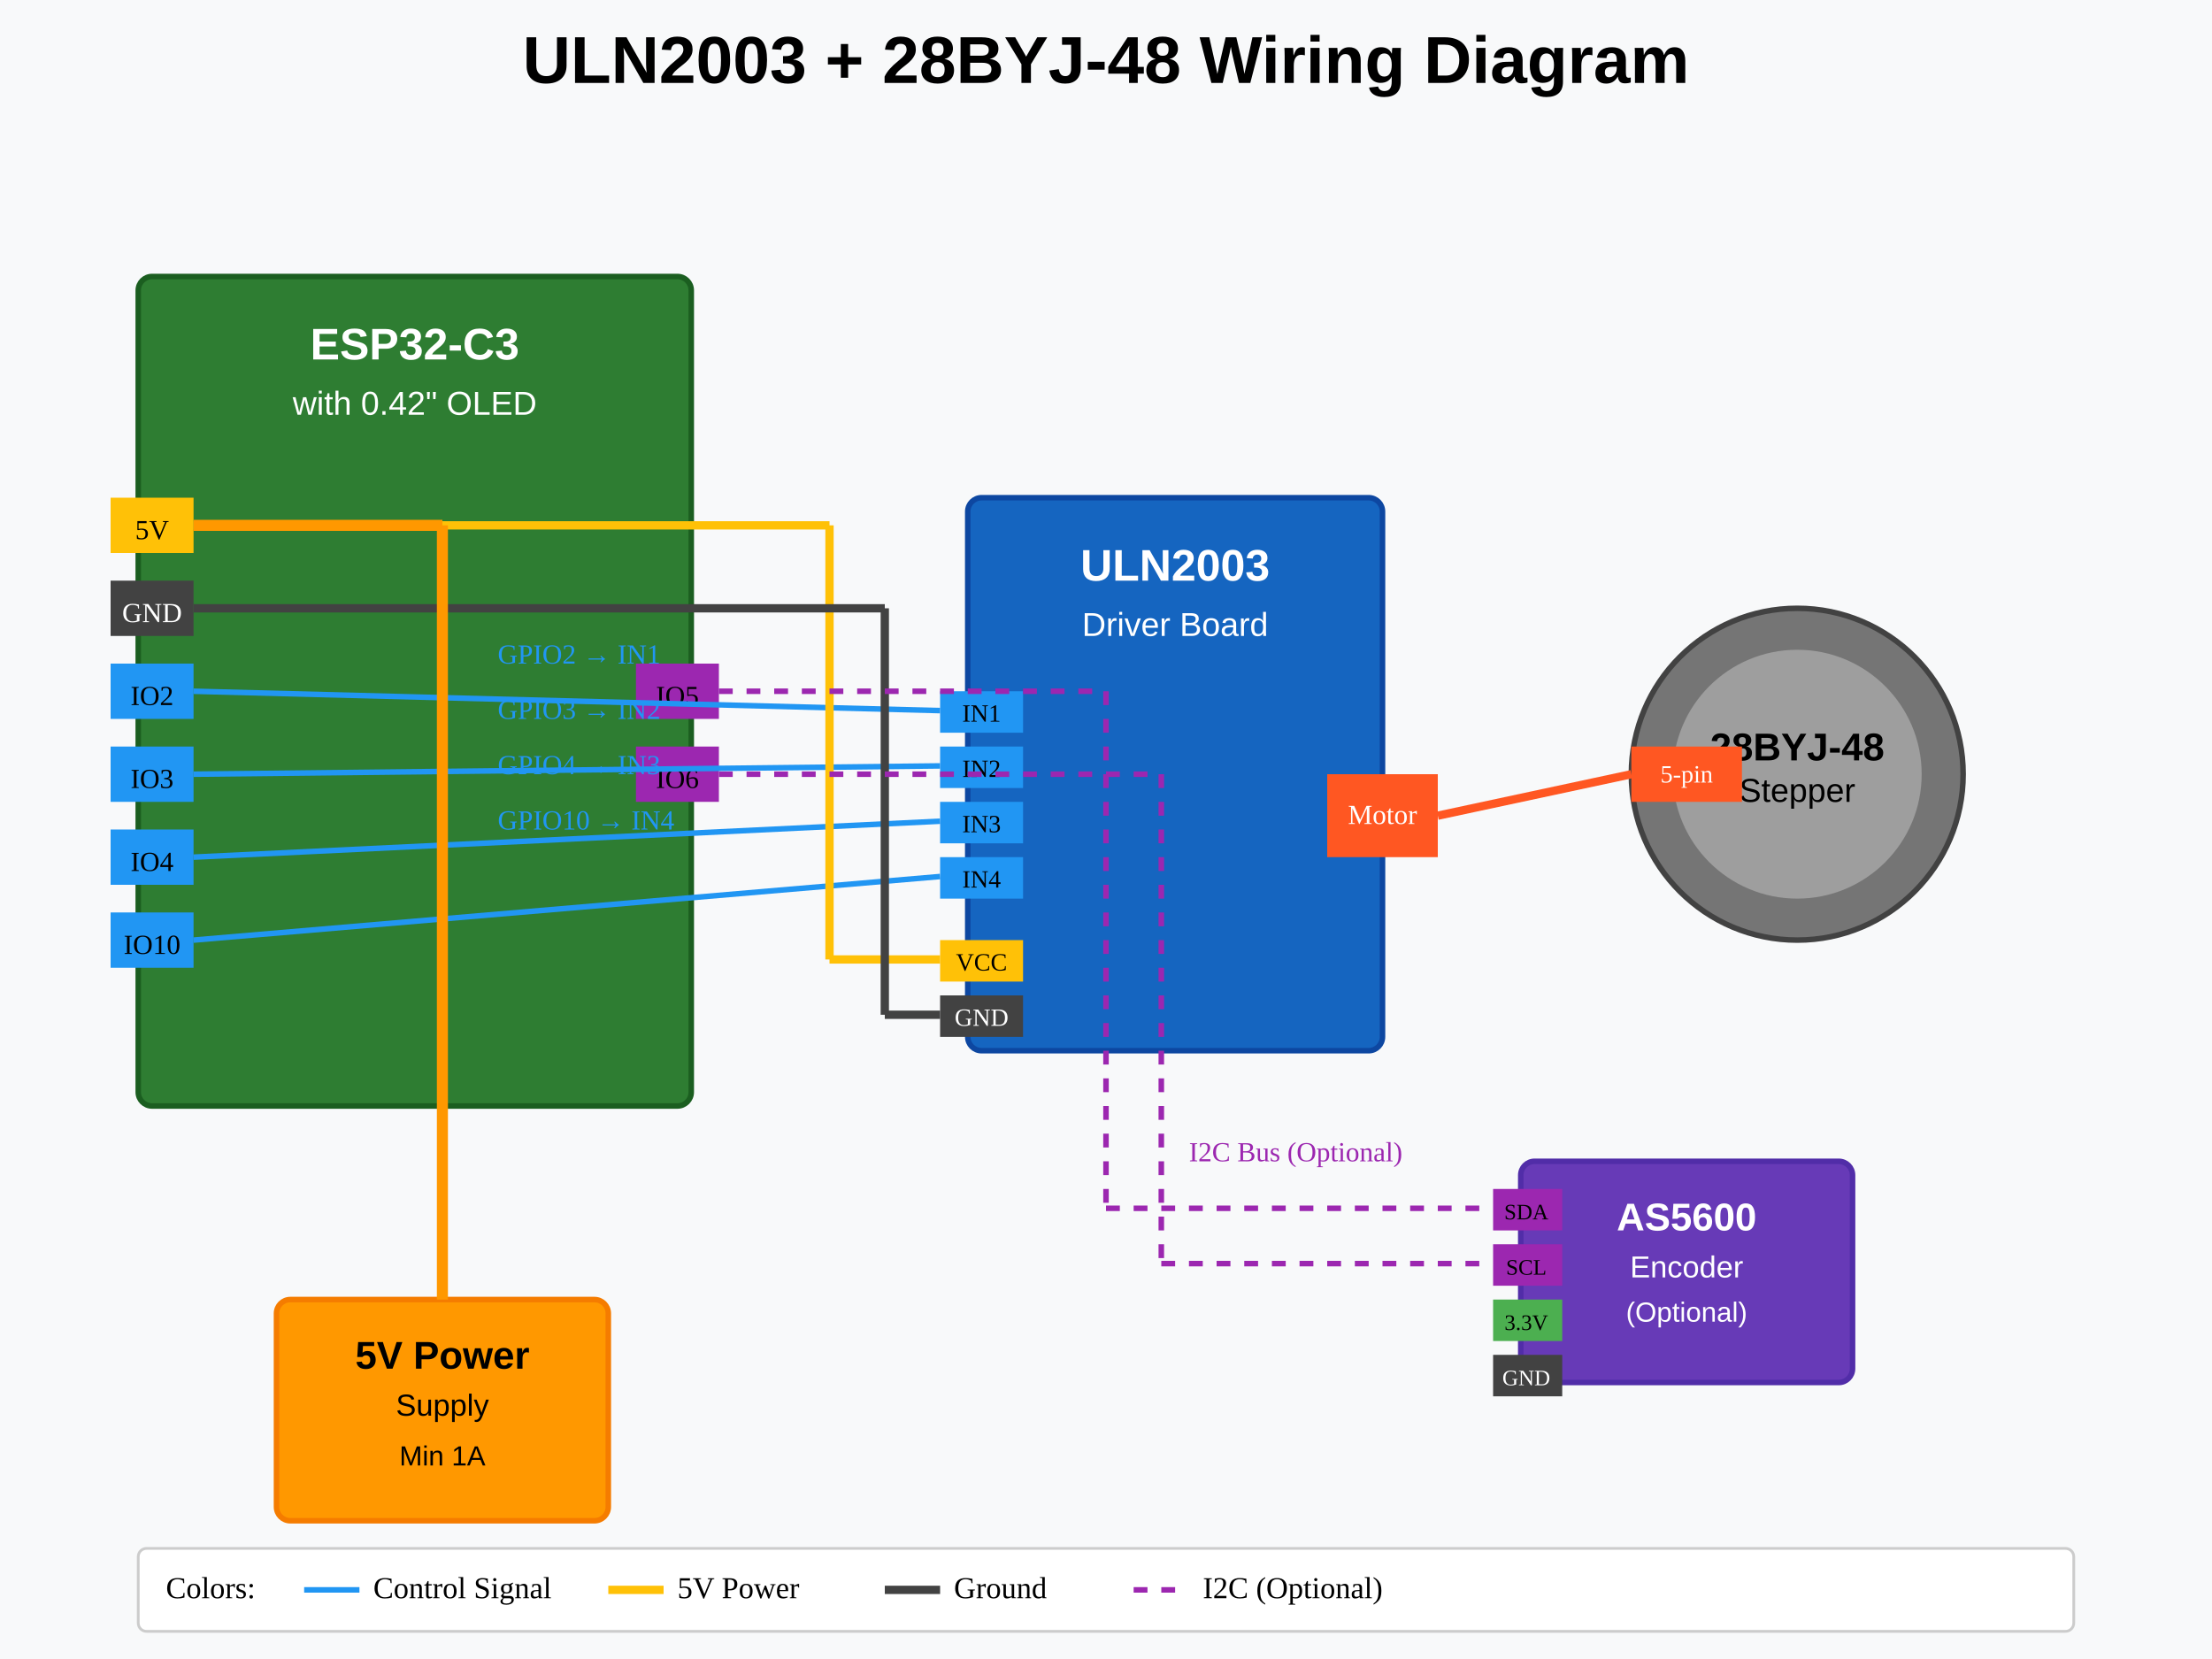
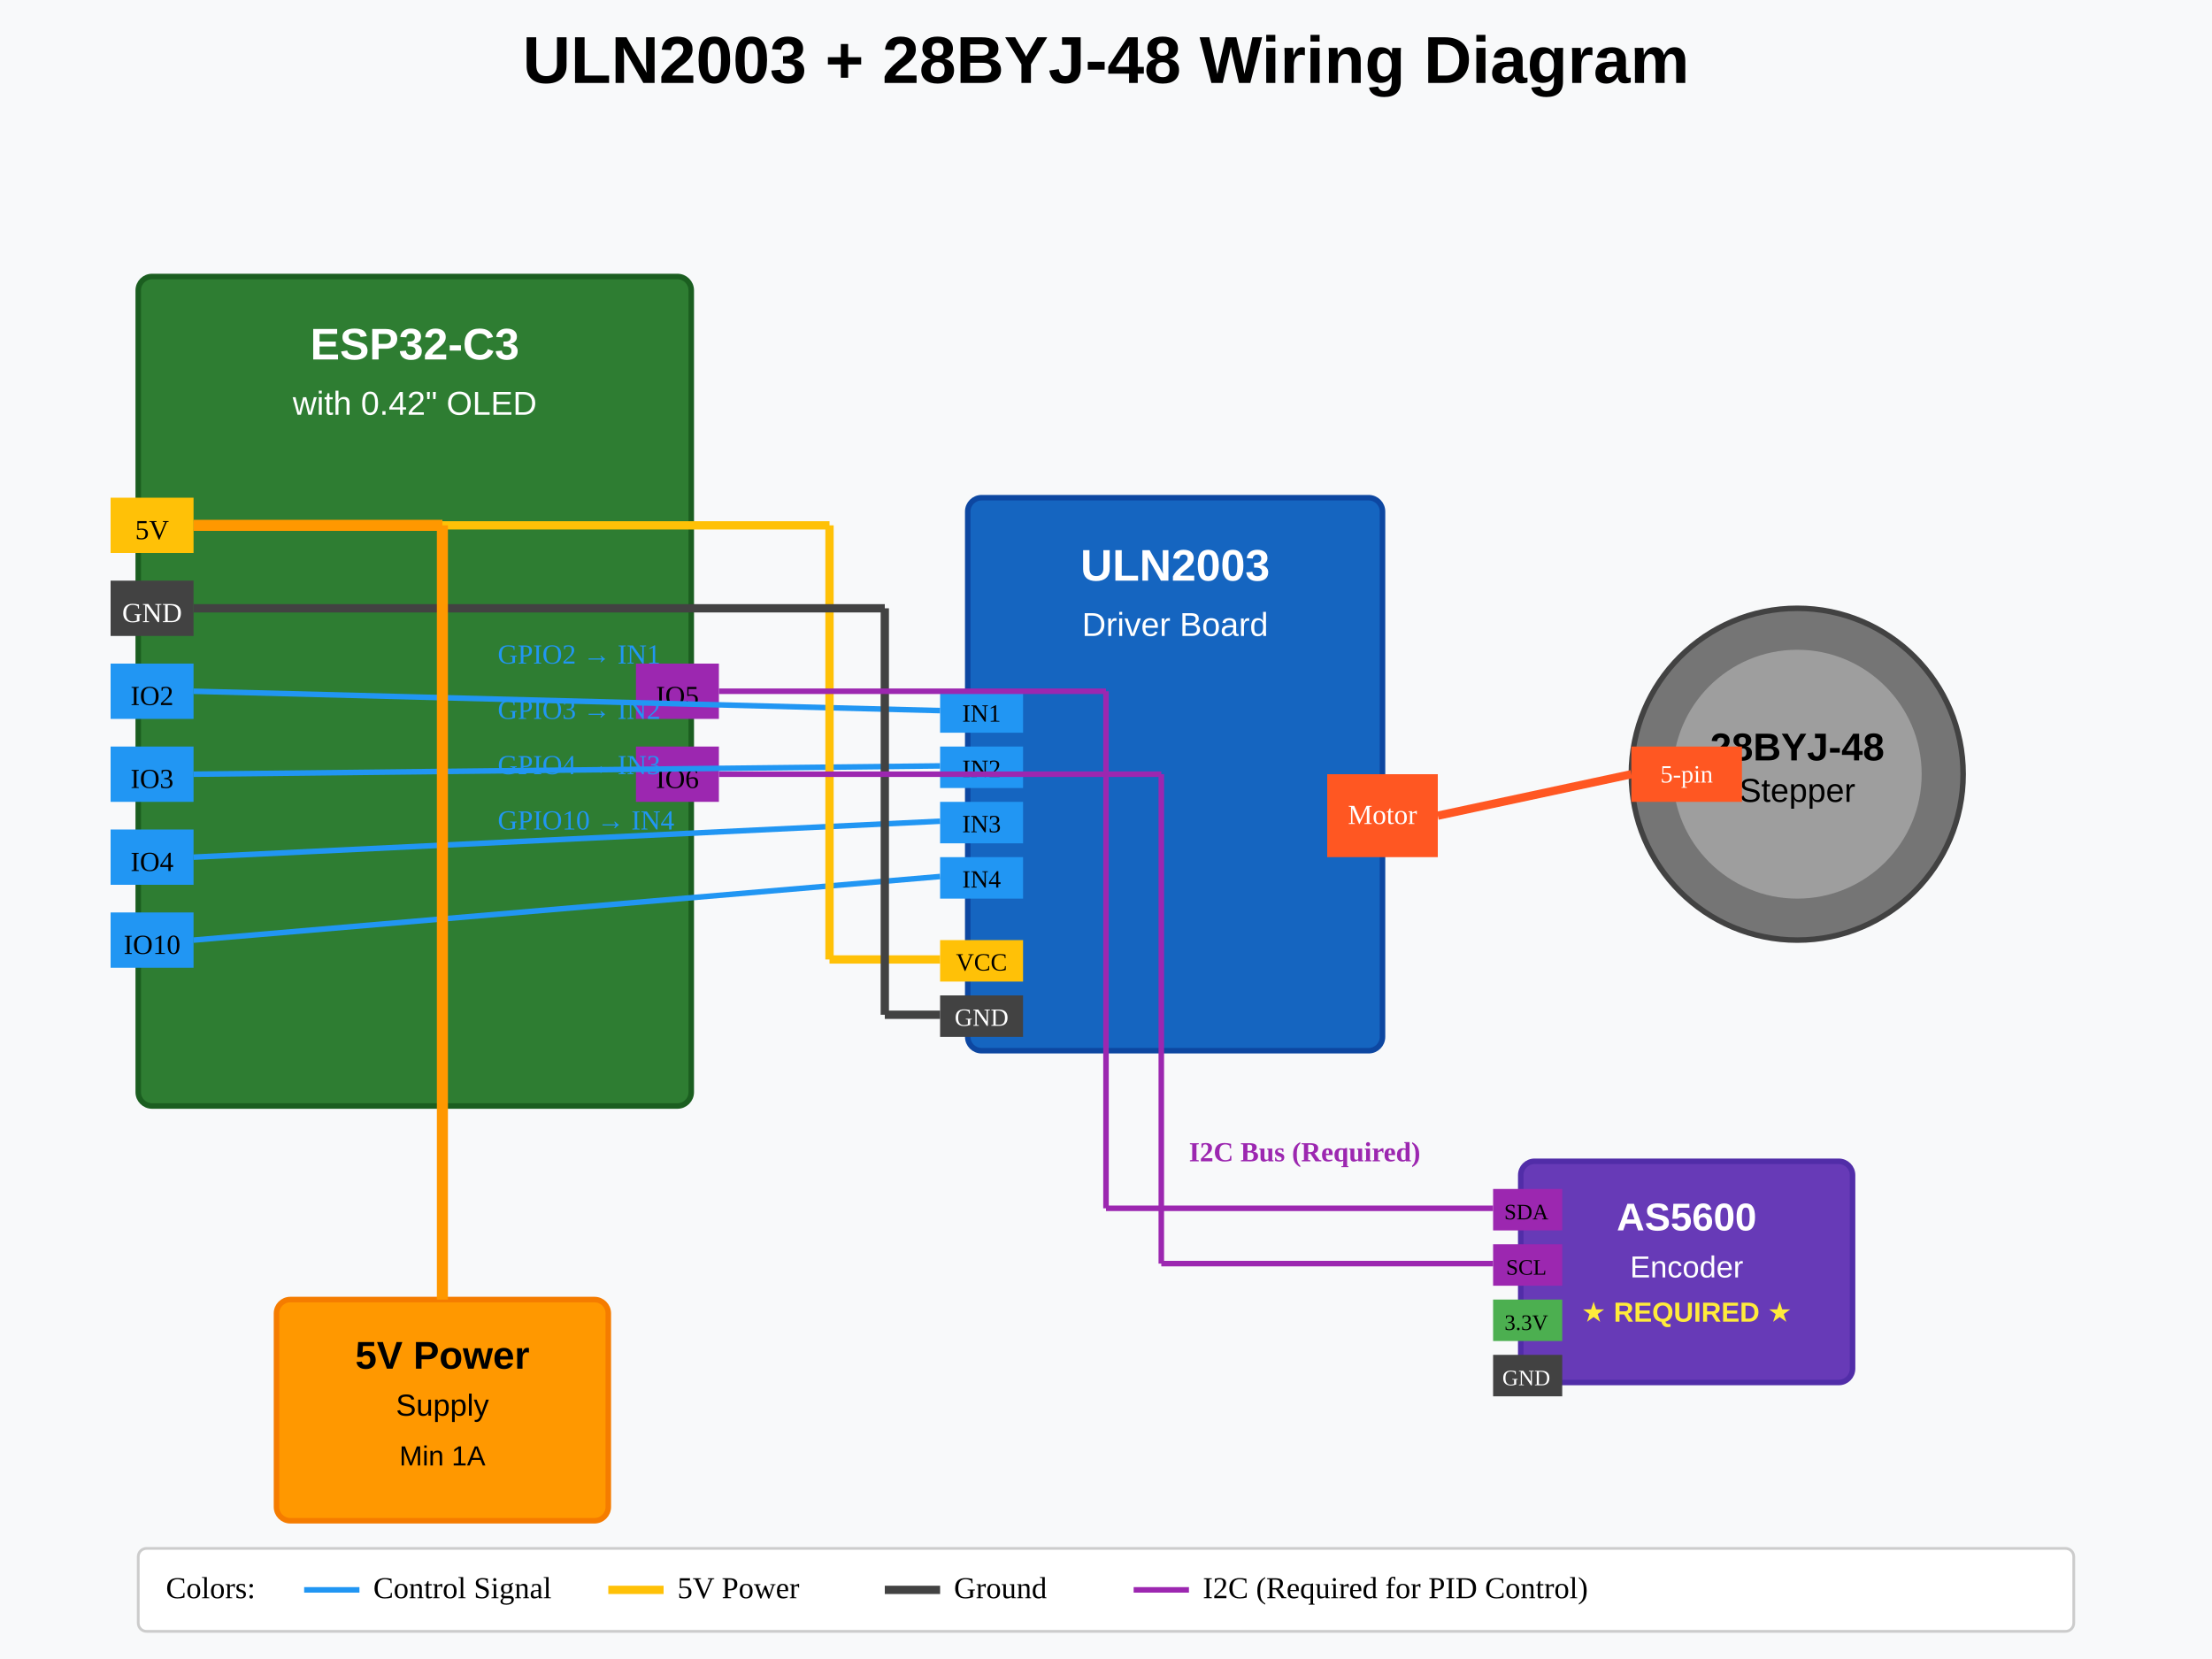
<svg xmlns="http://www.w3.org/2000/svg" width="800" height="600">
  <rect width="800" height="600" fill="#f8f9fa" />
  <text x="400" y="30" font-family="Arial, sans-serif" font-size="24" font-weight="bold" text-anchor="middle">
    ULN2003 + 28BYJ-48 Wiring Diagram
  </text>
  <g id="esp32c3">
    <rect x="50" y="100" width="200" height="300" fill="#2e7d32" stroke="#1b5e20" stroke-width="2" rx="5" />
    <text x="150" y="130" font-family="Arial" font-size="16" font-weight="bold" fill="white" text-anchor="middle">ESP32-C3</text>
    <text x="150" y="150" font-family="Arial" font-size="12" fill="white" text-anchor="middle">with 0.42" OLED</text>
    <rect x="40" y="180" width="30" height="20" fill="#ffc107" />
    <text x="55" y="195" font-size="10" text-anchor="middle">5V</text>
    <rect x="40" y="210" width="30" height="20" fill="#424242" />
    <text x="55" y="225" font-size="10" fill="white" text-anchor="middle">GND</text>
    <rect x="40" y="240" width="30" height="20" fill="#2196f3" />
    <text x="55" y="255" font-size="10" text-anchor="middle">IO2</text>
    <rect x="40" y="270" width="30" height="20" fill="#2196f3" />
    <text x="55" y="285" font-size="10" text-anchor="middle">IO3</text>
    <rect x="40" y="300" width="30" height="20" fill="#2196f3" />
    <text x="55" y="315" font-size="10" text-anchor="middle">IO4</text>
    <rect x="40" y="330" width="30" height="20" fill="#2196f3" />
    <text x="55" y="345" font-size="10" text-anchor="middle">IO10</text>
    <rect x="230" y="240" width="30" height="20" fill="#9c27b0" />
    <text x="245" y="255" font-size="10" text-anchor="middle">IO5</text>
    <rect x="230" y="270" width="30" height="20" fill="#9c27b0" />
    <text x="245" y="285" font-size="10" text-anchor="middle">IO6</text>
  </g>
  <g id="uln2003">
    <rect x="350" y="180" width="150" height="200" fill="#1565c0" stroke="#0d47a1" stroke-width="2" rx="5" />
    <text x="425" y="210" font-family="Arial" font-size="16" font-weight="bold" fill="white" text-anchor="middle">ULN2003</text>
    <text x="425" y="230" font-family="Arial" font-size="12" fill="white" text-anchor="middle">Driver Board</text>
    <rect x="340" y="250" width="30" height="15" fill="#2196f3" />
    <text x="355" y="261" font-size="9" text-anchor="middle">IN1</text>
    <rect x="340" y="270" width="30" height="15" fill="#2196f3" />
    <text x="355" y="281" font-size="9" text-anchor="middle">IN2</text>
    <rect x="340" y="290" width="30" height="15" fill="#2196f3" />
    <text x="355" y="301" font-size="9" text-anchor="middle">IN3</text>
    <rect x="340" y="310" width="30" height="15" fill="#2196f3" />
    <text x="355" y="321" font-size="9" text-anchor="middle">IN4</text>
    <rect x="340" y="340" width="30" height="15" fill="#ffc107" />
    <text x="355" y="351" font-size="9" text-anchor="middle">VCC</text>
    <rect x="340" y="360" width="30" height="15" fill="#424242" />
    <text x="355" y="371" font-size="9" fill="white" text-anchor="middle">GND</text>
    <rect x="480" y="280" width="40" height="30" fill="#ff5722" />
    <text x="500" y="298" font-size="10" fill="white" text-anchor="middle">Motor</text>
  </g>
  <g id="motor">
    <circle cx="650" cy="280" r="60" fill="#757575" stroke="#424242" stroke-width="2" />
    <circle cx="650" cy="280" r="45" fill="#9e9e9e" />
    <text x="650" y="275" font-family="Arial" font-size="14" font-weight="bold" text-anchor="middle">28BYJ-48</text>
    <text x="650" y="290" font-family="Arial" font-size="12" text-anchor="middle">Stepper</text>
    <rect x="590" y="270" width="40" height="20" fill="#ff5722" />
    <text x="610" y="283" font-size="9" fill="white" text-anchor="middle">5-pin</text>
  </g>
  <g id="as5600">
    <rect x="550" y="420" width="120" height="80" fill="#673ab7" stroke="#512da8" stroke-width="2" rx="5" />
    <text x="610" y="445" font-family="Arial" font-size="14" font-weight="bold" fill="white" text-anchor="middle">AS5600</text>
    <text x="610" y="462" font-family="Arial" font-size="11" fill="white" text-anchor="middle">Encoder</text>
-     <text x="610" y="478" font-family="Arial" font-size="10" fill="white" text-anchor="middle">(Optional)</text>
+     <text x="610" y="478" font-family="Arial" font-size="10" font-weight="bold" fill="#ffeb3b" text-anchor="middle">★ REQUIRED ★</text>
    <rect x="540" y="430" width="25" height="15" fill="#9c27b0" />
    <text x="552" y="441" font-size="8" text-anchor="middle">SDA</text>
    <rect x="540" y="450" width="25" height="15" fill="#9c27b0" />
    <text x="552" y="461" font-size="8" text-anchor="middle">SCL</text>
    <rect x="540" y="470" width="25" height="15" fill="#4caf50" />
    <text x="552" y="481" font-size="8" text-anchor="middle">3.3V</text>
    <rect x="540" y="490" width="25" height="15" fill="#424242" />
    <text x="552" y="501" font-size="8" fill="white" text-anchor="middle">GND</text>
  </g>
  <g id="power">
    <rect x="100" y="470" width="120" height="80" fill="#ff9800" stroke="#f57c00" stroke-width="2" rx="5" />
    <text x="160" y="495" font-family="Arial" font-size="14" font-weight="bold" text-anchor="middle">5V Power</text>
    <text x="160" y="512" font-family="Arial" font-size="11" text-anchor="middle">Supply</text>
    <text x="160" y="530" font-family="Arial" font-size="10" text-anchor="middle">Min 1A</text>
  </g>
  <line x1="70" y1="250" x2="340" y2="257" stroke="#2196f3" stroke-width="2" />
  <line x1="70" y1="280" x2="340" y2="277" stroke="#2196f3" stroke-width="2" />
  <line x1="70" y1="310" x2="340" y2="297" stroke="#2196f3" stroke-width="2" />
  <line x1="70" y1="340" x2="340" y2="317" stroke="#2196f3" stroke-width="2" />
  <line x1="70" y1="190" x2="300" y2="190" stroke="#ffc107" stroke-width="3" />
  <line x1="300" y1="190" x2="300" y2="347" stroke="#ffc107" stroke-width="3" />
  <line x1="300" y1="347" x2="340" y2="347" stroke="#ffc107" stroke-width="3" />
  <line x1="70" y1="220" x2="320" y2="220" stroke="#424242" stroke-width="3" />
  <line x1="320" y1="220" x2="320" y2="367" stroke="#424242" stroke-width="3" />
  <line x1="320" y1="367" x2="340" y2="367" stroke="#424242" stroke-width="3" />
  <line x1="520" y1="295" x2="590" y2="280" stroke="#ff5722" stroke-width="3" />
-   <line x1="260" y1="250" x2="400" y2="250" stroke="#9c27b0" stroke-width="2" stroke-dasharray="5,5" />
-   <line x1="400" y1="250" x2="400" y2="437" stroke="#9c27b0" stroke-width="2" stroke-dasharray="5,5" />
-   <line x1="400" y1="437" x2="540" y2="437" stroke="#9c27b0" stroke-width="2" stroke-dasharray="5,5" />
-   <line x1="260" y1="280" x2="420" y2="280" stroke="#9c27b0" stroke-width="2" stroke-dasharray="5,5" />
-   <line x1="420" y1="280" x2="420" y2="457" stroke="#9c27b0" stroke-width="2" stroke-dasharray="5,5" />
-   <line x1="420" y1="457" x2="540" y2="457" stroke="#9c27b0" stroke-width="2" stroke-dasharray="5,5" />
+   <line x1="260" y1="250" x2="400" y2="250" stroke="#9c27b0" stroke-width="2" />
+   <line x1="400" y1="250" x2="400" y2="437" stroke="#9c27b0" stroke-width="2" />
+   <line x1="400" y1="437" x2="540" y2="437" stroke="#9c27b0" stroke-width="2" />
+   <line x1="260" y1="280" x2="420" y2="280" stroke="#9c27b0" stroke-width="2" />
+   <line x1="420" y1="280" x2="420" y2="457" stroke="#9c27b0" stroke-width="2" />
+   <line x1="420" y1="457" x2="540" y2="457" stroke="#9c27b0" stroke-width="2" />
  <line x1="160" y1="470" x2="160" y2="190" stroke="#ff9800" stroke-width="4" />
  <line x1="160" y1="190" x2="70" y2="190" stroke="#ff9800" stroke-width="4" />
  <text x="180" y="240" font-size="10" fill="#2196f3">GPIO2 → IN1</text>
  <text x="180" y="260" font-size="10" fill="#2196f3">GPIO3 → IN2</text>
  <text x="180" y="280" font-size="10" fill="#2196f3">GPIO4 → IN3</text>
  <text x="180" y="300" font-size="10" fill="#2196f3">GPIO10 → IN4</text>
-   <text x="430" y="420" font-size="10" fill="#9c27b0">I2C Bus (Optional)</text>
+   <text x="430" y="420" font-size="10" font-weight="bold" fill="#9c27b0">I2C Bus (Required)</text>
  <g id="legend">
    <rect x="50" y="560" width="700" height="30" fill="white" stroke="#ccc" rx="3" />
    <text x="60" y="578" font-size="11">Colors:</text>
    <line x1="110" y1="575" x2="130" y2="575" stroke="#2196f3" stroke-width="2" />
    <text x="135" y="578" font-size="11">Control Signal</text>
    <line x1="220" y1="575" x2="240" y2="575" stroke="#ffc107" stroke-width="3" />
    <text x="245" y="578" font-size="11">5V Power</text>
    <line x1="320" y1="575" x2="340" y2="575" stroke="#424242" stroke-width="3" />
    <text x="345" y="578" font-size="11">Ground</text>
-     <line x1="410" y1="575" x2="430" y2="575" stroke="#9c27b0" stroke-width="2" stroke-dasharray="5,5" />
-     <text x="435" y="578" font-size="11">I2C (Optional)</text>
+     <line x1="410" y1="575" x2="430" y2="575" stroke="#9c27b0" stroke-width="2" />
+     <text x="435" y="578" font-size="11">I2C (Required for PID Control)</text>
  </g>
</svg>
